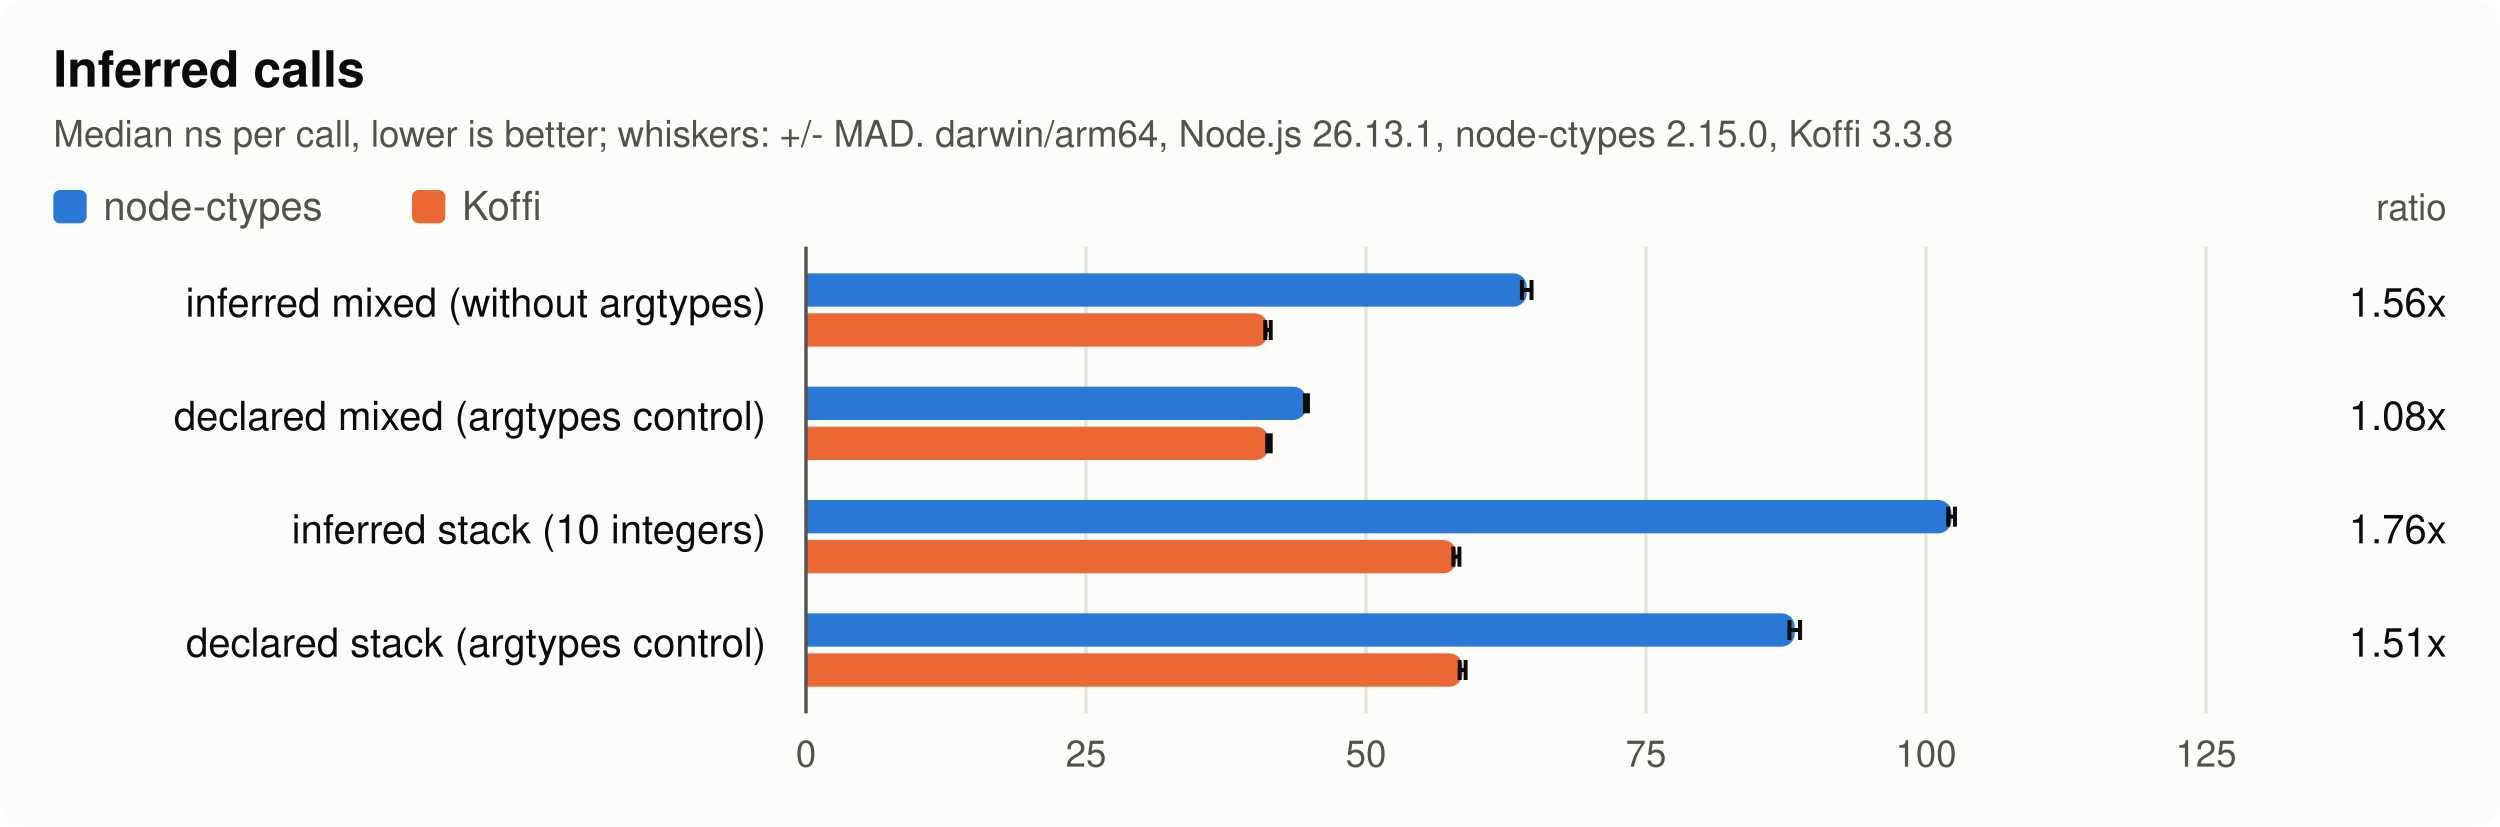
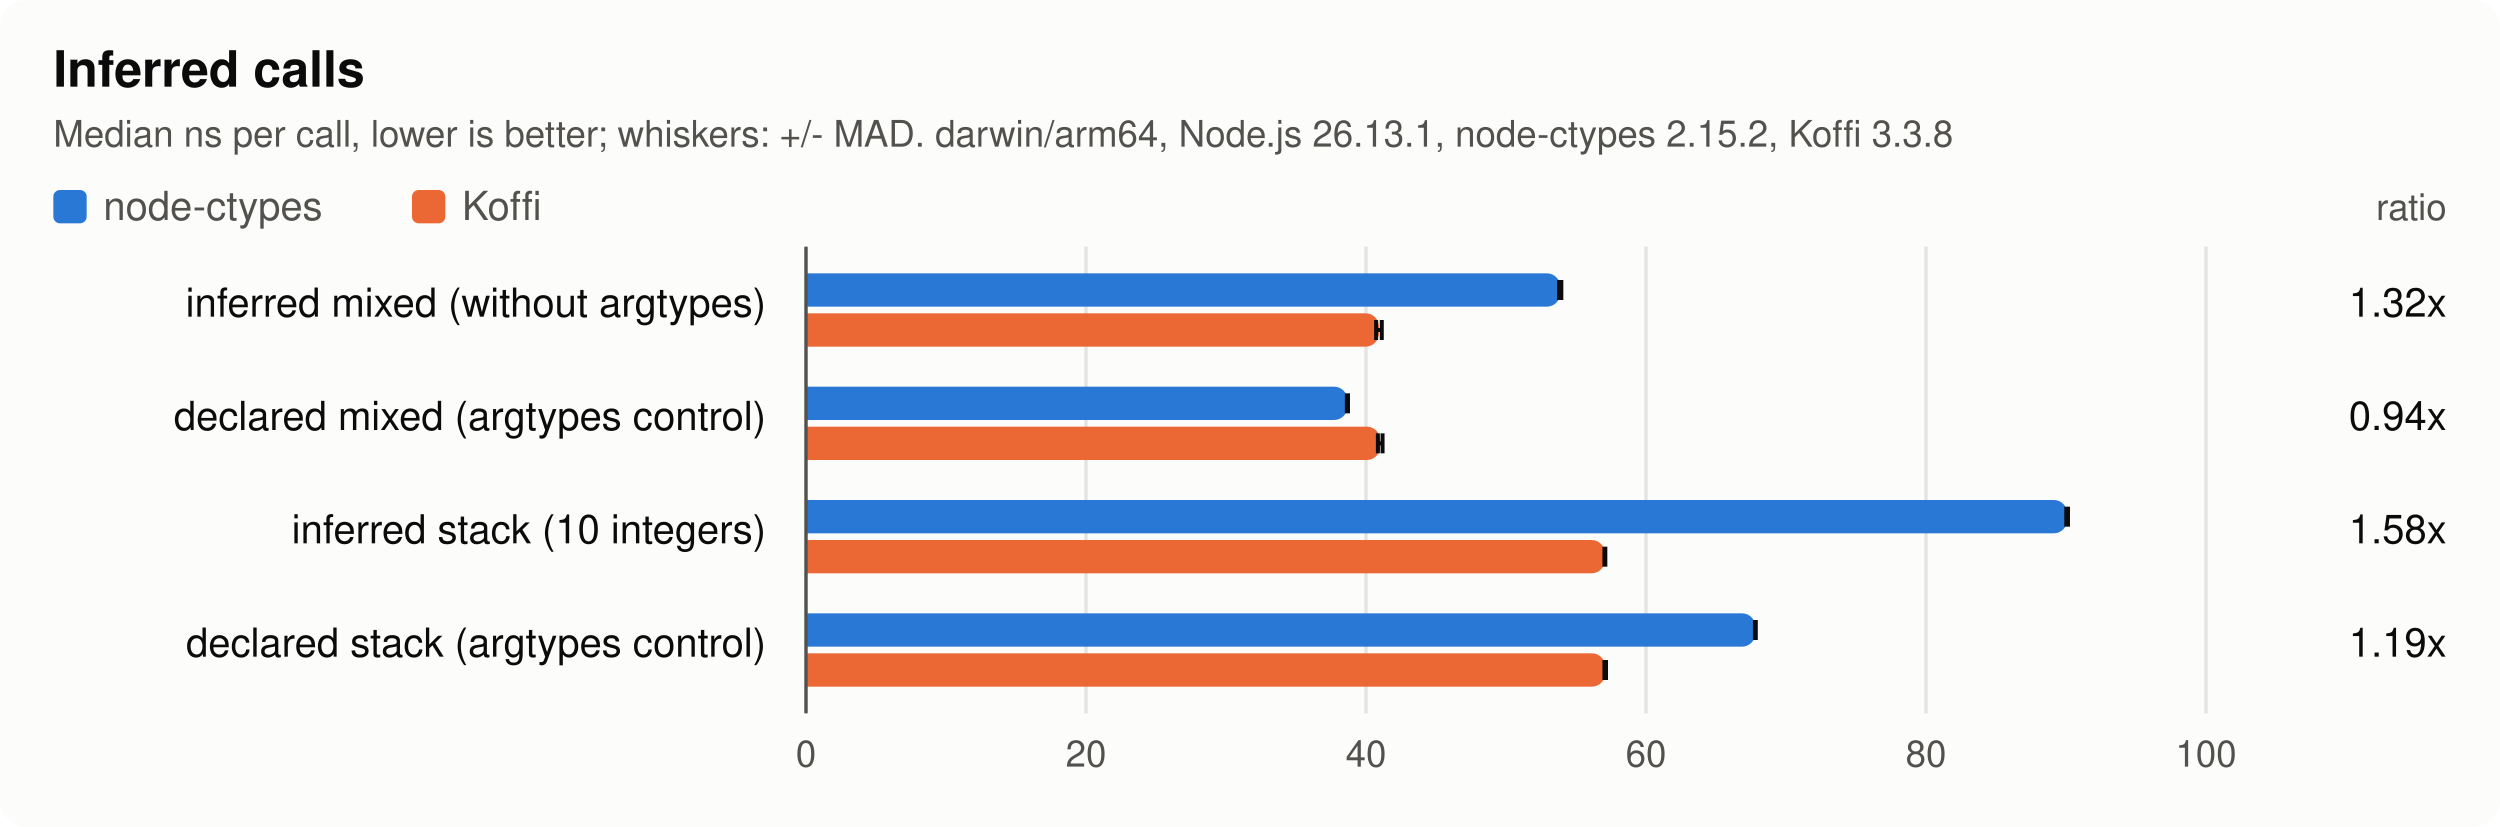
<svg xmlns="http://www.w3.org/2000/svg" width="750" height="248" viewBox="0 0 750 248" role="img" aria-label="Inferred calls: node-ctypes vs Koffi, ns per call">
  <style>
.surface { fill: #fcfcfb; } .primary { fill: #0b0b0b; } .secondary { fill: #52514e; }
.ctypes { fill: #2a78d6; } .other { fill: #eb6834; }
.grid { stroke: #e4e3df; stroke-width: 1; } .baseline { stroke: #52514e; stroke-width: 1; }
.whisker { stroke: #0b0b0b; stroke-width: 1.2; }
text { font: 12px -apple-system, BlinkMacSystemFont, "Segoe UI", Helvetica, Arial, sans-serif; }
.title { font-size: 15px; font-weight: 600; } .small { font-size: 11px; } .group { font-weight: 600; }
.value { font-variant-numeric: tabular-nums; }
@media (prefers-color-scheme: dark) {
  .surface { fill: #1a1a19; } .primary { fill: #f0efec; } .secondary { fill: #c3c2b7; }
  .ctypes { fill: #3987e5; } .other { fill: #d95926; }
  .grid { stroke: #383835; } .baseline { stroke: #c3c2b7; } .whisker { stroke: #f0efec; }
}
</style>
  <rect class="surface" width="750" height="248" rx="8" />
  <text class="primary title" x="16" y="26">Inferred calls</text>
-   <text class="secondary small" x="16" y="44">Median ns per call, lower is better; whiskers: +/- MAD. darwin/arm64, Node.js 26.13.1, node-ctypes 2.15.0, Koffi 3.3.8</text>
+   <text class="secondary small" x="16" y="44">Median ns per call, lower is better; whiskers: +/- MAD. darwin/arm64, Node.js 26.13.1, node-ctypes 2.15.2, Koffi 3.3.8</text>
  <rect class="ctypes" x="16" y="57" width="10" height="10" rx="2" />
  <text class="secondary" x="31" y="66">node-ctypes</text>
  <rect class="other" x="123.6" y="57" width="10" height="10" rx="2" />
  <text class="secondary" x="138.6" y="66">Koffi</text>
  <text class="secondary small" x="734" y="66" text-anchor="end">ratio</text>
  <line class="grid" x1="241.8" y1="74" x2="241.8" y2="214" />
  <text class="secondary small value" x="241.8" y="230" text-anchor="middle">0</text>
  <line class="grid" x1="325.8" y1="74" x2="325.8" y2="214" />
-   <text class="secondary small value" x="325.8" y="230" text-anchor="middle">25</text>
+   <text class="secondary small value" x="325.8" y="230" text-anchor="middle">20</text>
  <line class="grid" x1="409.8" y1="74" x2="409.8" y2="214" />
-   <text class="secondary small value" x="409.8" y="230" text-anchor="middle">50</text>
+   <text class="secondary small value" x="409.8" y="230" text-anchor="middle">40</text>
  <line class="grid" x1="493.8" y1="74" x2="493.8" y2="214" />
-   <text class="secondary small value" x="493.8" y="230" text-anchor="middle">75</text>
+   <text class="secondary small value" x="493.8" y="230" text-anchor="middle">60</text>
  <line class="grid" x1="577.8" y1="74" x2="577.8" y2="214" />
-   <text class="secondary small value" x="577.8" y="230" text-anchor="middle">100</text>
+   <text class="secondary small value" x="577.8" y="230" text-anchor="middle">80</text>
  <line class="grid" x1="661.8" y1="74" x2="661.8" y2="214" />
-   <text class="secondary small value" x="661.8" y="230" text-anchor="middle">125</text>
+   <text class="secondary small value" x="661.8" y="230" text-anchor="middle">100</text>
  <text class="primary" x="229.8" y="95" text-anchor="end">inferred mixed (without argtypes)</text>
-   <path class="ctypes" d="M241.8,82h212.211a4,4 0 0 1 4,4v2a4,4 0 0 1 -4,4h-212.211z" />
-   <path class="whisker" d="M456.565,87H459.457M456.565,84v6M459.457,84v6" />
-   <path class="other" d="M241.8,94h134.598a4,4 0 0 1 4,4v2a4,4 0 0 1 -4,4h-134.598z" />
-   <path class="whisker" d="M379.578,99H381.218M379.578,96v6M381.218,96v6" />
-   <text class="primary value" x="734" y="95" text-anchor="end">1.56x</text>
+   <path class="ctypes" d="M241.8,82h222.251a4,4 0 0 1 4,4v2a4,4 0 0 1 -4,4h-222.251z" />
+   <path class="whisker" d="M467.7,87H468.401M467.7,84v6M468.401,84v6" />
+   <path class="other" d="M241.8,94h167.884a4,4 0 0 1 4,4v2a4,4 0 0 1 -4,4h-167.884z" />
+   <path class="whisker" d="M412.834,99H414.533M412.834,96v6M414.533,96v6" />
+   <text class="primary value" x="734" y="95" text-anchor="end">1.32x</text>
  <text class="primary" x="229.8" y="129" text-anchor="end">declared mixed (argtypes control)</text>
-   <path class="ctypes" d="M241.8,116h146.119a4,4 0 0 1 4,4v2a4,4 0 0 1 -4,4h-146.119z" />
-   <path class="whisker" d="M391.459,121H392.379M391.459,118v6M392.379,118v6" />
-   <path class="other" d="M241.8,128h134.886a4,4 0 0 1 4,4v2a4,4 0 0 1 -4,4h-134.886z" />
-   <path class="whisker" d="M380.161,133H381.211M380.161,130v6M381.211,130v6" />
-   <text class="primary value" x="734" y="129" text-anchor="end">1.08x</text>
+   <path class="ctypes" d="M241.8,116h158.428a4,4 0 0 1 4,4v2a4,4 0 0 1 -4,4h-158.428z" />
+   <path class="whisker" d="M404.058,121H404.398M404.058,118v6M404.398,118v6" />
+   <path class="other" d="M241.8,128h168.264a4,4 0 0 1 4,4v2a4,4 0 0 1 -4,4h-168.264z" />
+   <path class="whisker" d="M413.359,133H414.768M413.359,130v6M414.768,130v6" />
+   <text class="primary value" x="734" y="129" text-anchor="end">0.94x</text>
  <text class="primary" x="229.8" y="163" text-anchor="end">inferred stack (10 integers)</text>
-   <path class="ctypes" d="M241.8,150h339.674a4,4 0 0 1 4,4v2a4,4 0 0 1 -4,4h-339.674z" />
-   <path class="whisker" d="M584.469,155H586.479M584.469,152v6M586.479,152v6" />
-   <path class="other" d="M241.8,162h191.119a4,4 0 0 1 4,4v2a4,4 0 0 1 -4,4h-191.119z" />
-   <path class="whisker" d="M436.015,167H437.823M436.015,164v6M437.823,164v6" />
-   <text class="primary value" x="734" y="163" text-anchor="end">1.76x</text>
+   <path class="ctypes" d="M241.8,150h374.342a4,4 0 0 1 4,4v2a4,4 0 0 1 -4,4h-374.342z" />
+   <path class="whisker" d="M619.887,155H620.398M619.887,152v6M620.398,152v6" />
+   <path class="other" d="M241.8,162h235.664a4,4 0 0 1 4,4v2a4,4 0 0 1 -4,4h-235.664z" />
+   <path class="whisker" d="M481.328,167H481.6M481.328,164v6M481.6,164v6" />
+   <text class="primary value" x="734" y="163" text-anchor="end">1.58x</text>
  <text class="primary" x="229.8" y="197" text-anchor="end">declared stack (argtypes control)</text>
-   <path class="ctypes" d="M241.8,184h292.624a4,4 0 0 1 4,4v2a4,4 0 0 1 -4,4h-292.624z" />
-   <path class="whisker" d="M536.833,189H540.016M536.833,186v6M540.016,186v6" />
-   <path class="other" d="M241.8,196h192.987a4,4 0 0 1 4,4v2a4,4 0 0 1 -4,4h-192.987z" />
-   <path class="whisker" d="M437.892,201H439.681M437.892,198v6M439.681,198v6" />
-   <text class="primary value" x="734" y="197" text-anchor="end">1.51x</text>
+   <path class="ctypes" d="M241.8,184h280.807a4,4 0 0 1 4,4v2a4,4 0 0 1 -4,4h-280.807z" />
+   <path class="whisker" d="M526.477,189H526.738M526.477,186v6M526.738,186v6" />
+   <path class="other" d="M241.8,196h235.768a4,4 0 0 1 4,4v2a4,4 0 0 1 -4,4h-235.768z" />
+   <path class="whisker" d="M481.33,201H481.806M481.33,198v6M481.806,198v6" />
+   <text class="primary value" x="734" y="197" text-anchor="end">1.19x</text>
  <line class="baseline" x1="241.8" y1="74" x2="241.8" y2="214" />
</svg>
